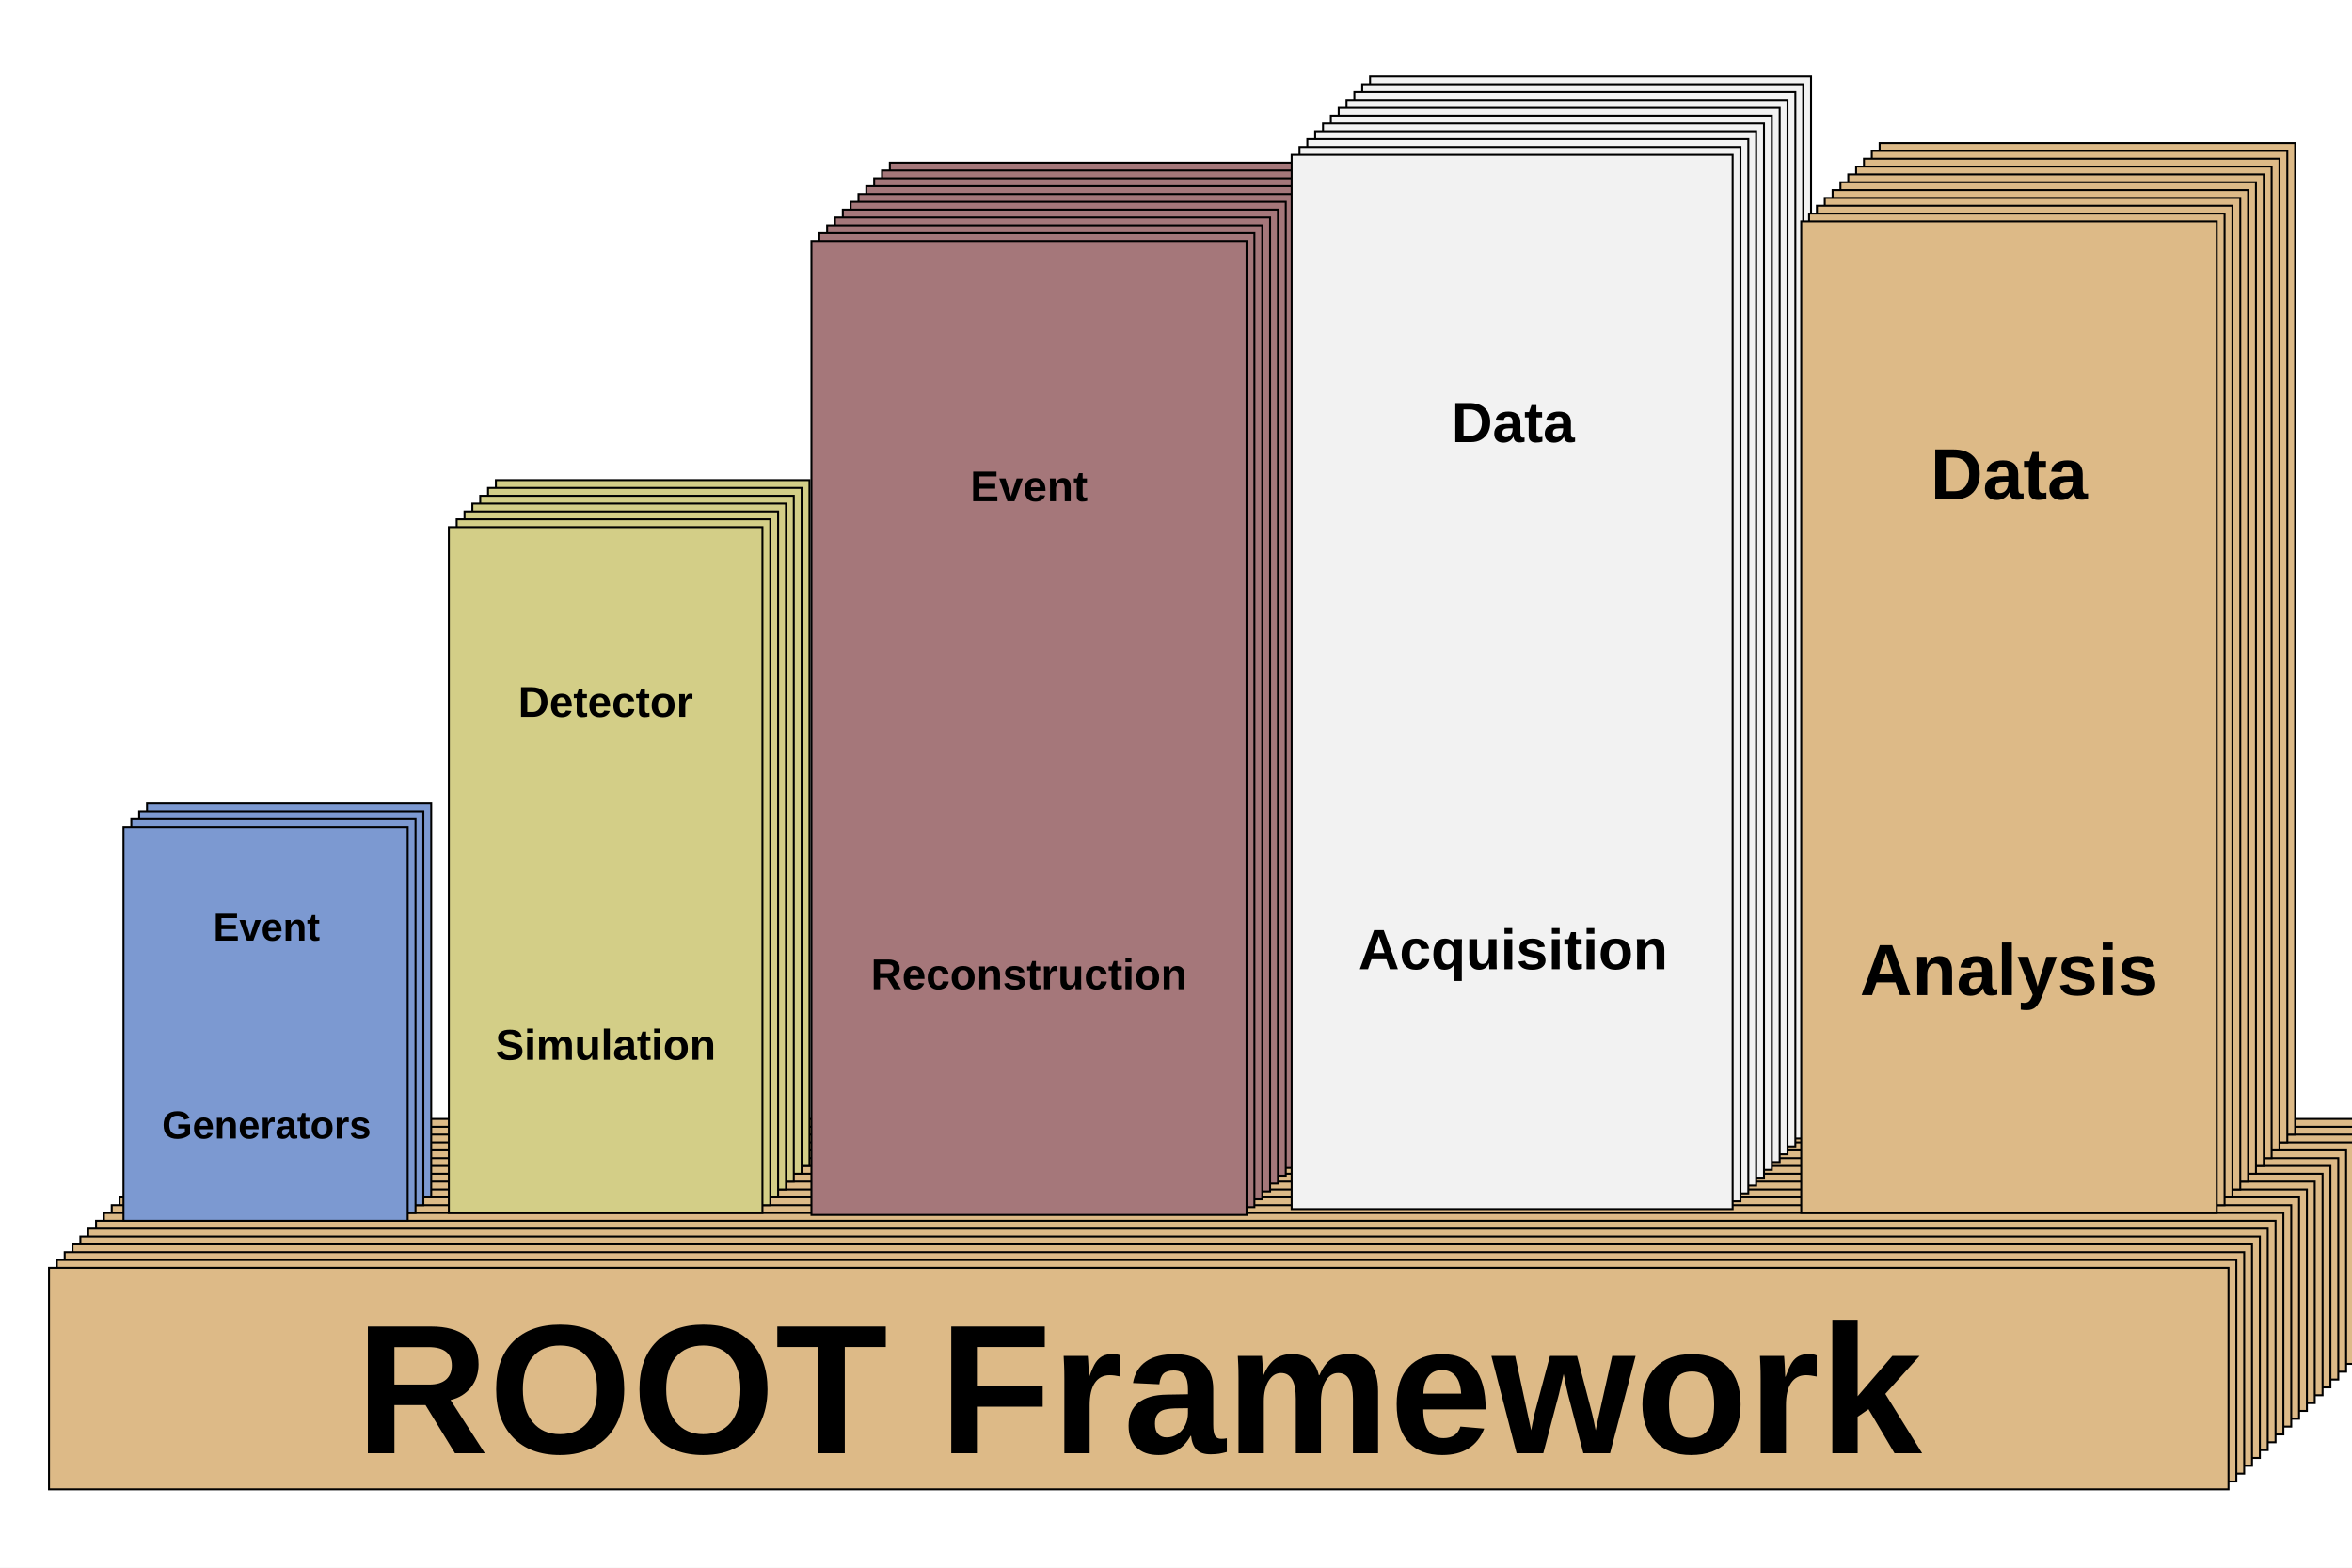
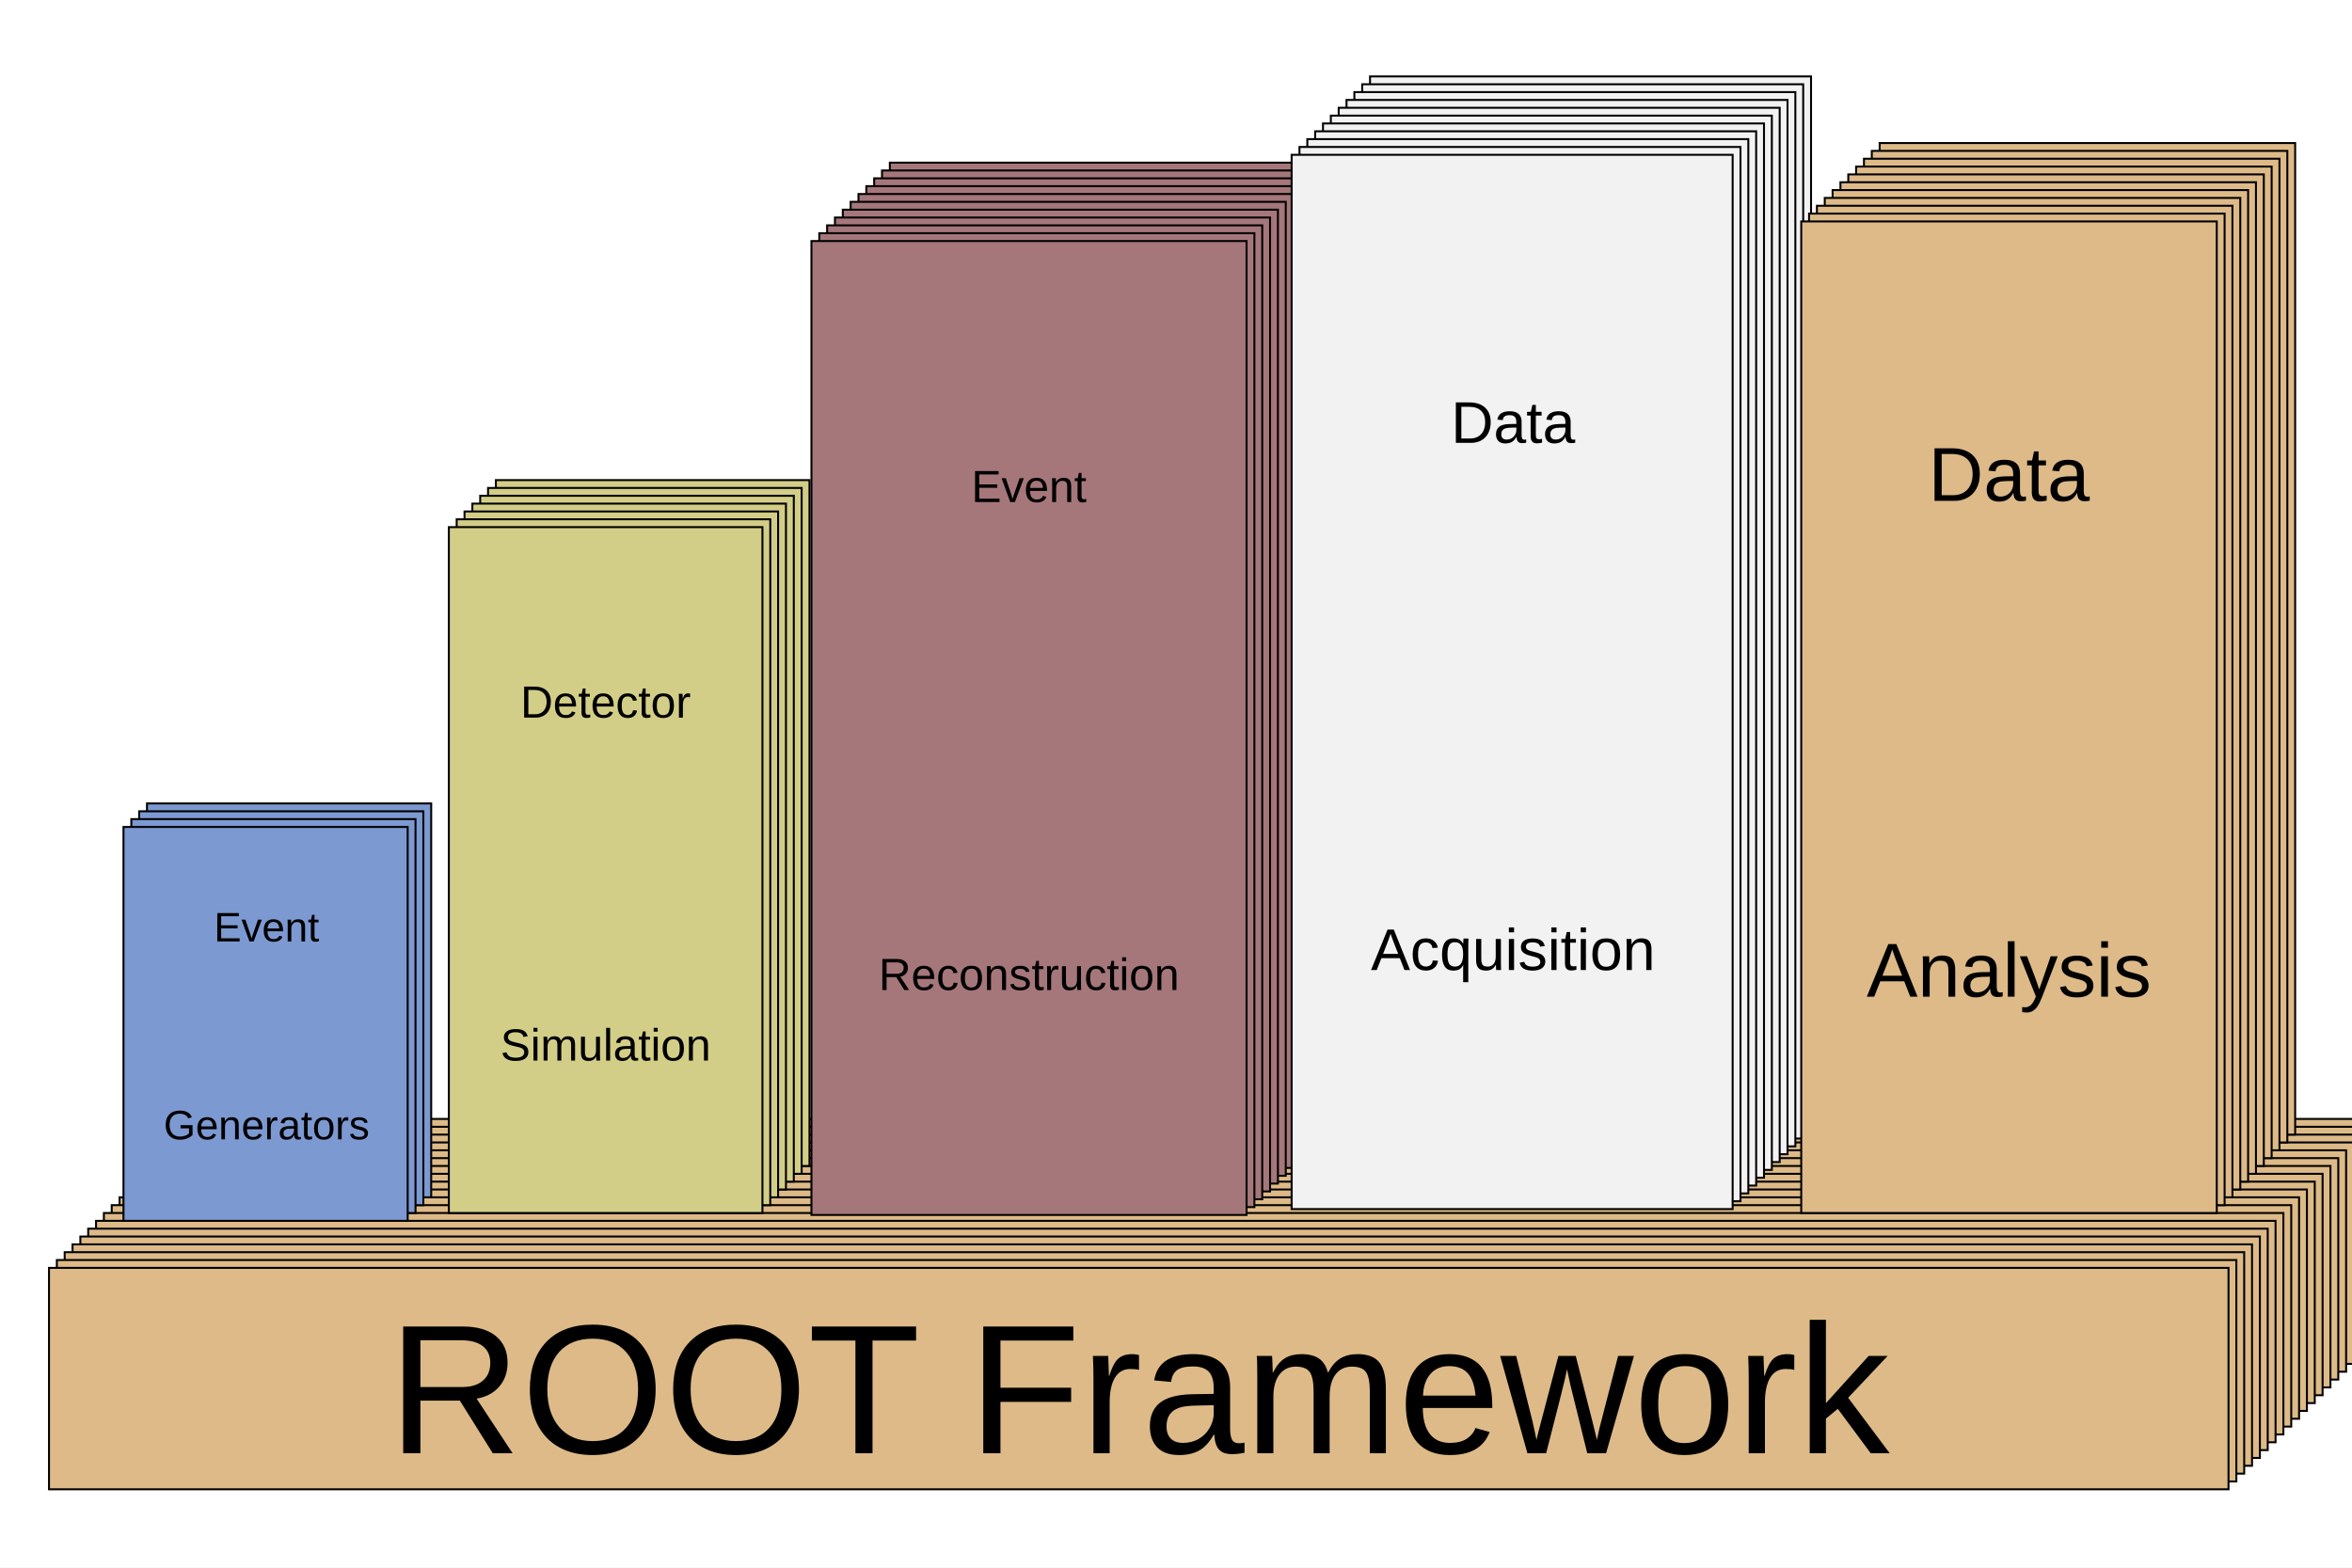
<svg xmlns="http://www.w3.org/2000/svg" viewBox="0 0 1200 800" preserveAspectRatio="none" width="1200" height="800">
  <path d="M0,0H1200V800H0Z" style="fill: #ffffff;" />
  <g>
-     <g transform="translate(25,647)" font-family="Arial" font-size="94" space="preserve" font-weight="bold">
+     <g transform="translate(25,647)" font-family="Arial" font-size="94" space="preserve">
      <path d="M76,-76h1112v113h-1112z" style="fill: #ddba87; stroke: #000000; stroke-width: 1;" />
      <path d="M72,-72h1112v113h-1112z" style="fill: #ddba87; stroke: #000000; stroke-width: 1;" />
      <path d="M68,-68h1112v113h-1112z" style="fill: #ddba87; stroke: #000000; stroke-width: 1;" />
      <path d="M64,-64h1112v113h-1112z" style="fill: #ddba87; stroke: #000000; stroke-width: 1;" />
      <path d="M60,-60h1112v113h-1112z" style="fill: #ddba87; stroke: #000000; stroke-width: 1;" />
      <path d="M56,-56h1112v113h-1112z" style="fill: #ddba87; stroke: #000000; stroke-width: 1;" />
      <path d="M52,-52h1112v113h-1112z" style="fill: #ddba87; stroke: #000000; stroke-width: 1;" />
      <path d="M48,-48h1112v113h-1112z" style="fill: #ddba87; stroke: #000000; stroke-width: 1;" />
      <path d="M44,-44h1112v113h-1112z" style="fill: #ddba87; stroke: #000000; stroke-width: 1;" />
      <path d="M40,-40h1112v113h-1112z" style="fill: #ddba87; stroke: #000000; stroke-width: 1;" />
      <path d="M36,-36h1112v113h-1112z" style="fill: #ddba87; stroke: #000000; stroke-width: 1;" />
      <path d="M32,-32h1112v113h-1112z" style="fill: #ddba87; stroke: #000000; stroke-width: 1;" />
      <path d="M28,-28h1112v113h-1112z" style="fill: #ddba87; stroke: #000000; stroke-width: 1;" />
      <path d="M24,-24h1112v113h-1112z" style="fill: #ddba87; stroke: #000000; stroke-width: 1;" />
      <path d="M20,-20h1112v113h-1112z" style="fill: #ddba87; stroke: #000000; stroke-width: 1;" />
      <path d="M16,-16h1112v113h-1112z" style="fill: #ddba87; stroke: #000000; stroke-width: 1;" />
      <path d="M12,-12h1112v113h-1112z" style="fill: #ddba87; stroke: #000000; stroke-width: 1;" />
      <path d="M8,-8h1112v113h-1112z" style="fill: #ddba87; stroke: #000000; stroke-width: 1;" />
      <path d="M4,-4h1112v113h-1112z" style="fill: #ddba87; stroke: #000000; stroke-width: 1;" />
      <path d="M0,0H1112V113H0Z" style="fill: #ddba87; stroke: #000000; stroke-width: 1;" />
      <text fill="#000000" text-anchor="middle" dy=".4em" transform="translate(556,57)">ROOT Framework</text>
    </g>
-     <g transform="translate(63,422)" font-family="Arial" font-size="20" space="preserve" font-weight="bold" fill="#000000" text-anchor="middle">
+     <g transform="translate(63,422)" font-family="Arial" font-size="21" space="preserve" fill="#000000" text-anchor="middle">
      <path d="M12,-12h145v201h-145z" style="fill: #7c99d1; stroke: #000000; stroke-width: 1;" />
      <path d="M8,-8h145v201h-145z" style="fill: #7c99d1; stroke: #000000; stroke-width: 1;" />
      <path d="M4,-4h145v201h-145z" style="fill: #7c99d1; stroke: #000000; stroke-width: 1;" />
      <path d="M0,0H145V201H0Z" style="fill: #7c99d1; stroke: #000000; stroke-width: 1;" />
      <text dy=".4em" transform="translate(73,50)">Event</text>
      <text dy=".4em" transform="translate(73,151)">Generators</text>
    </g>
-     <g transform="translate(229,269)" font-family="Arial" font-size="22" space="preserve" font-weight="bold" fill="#000000" text-anchor="middle">
+     <g transform="translate(229,269)" font-family="Arial" font-size="23" space="preserve" fill="#000000" text-anchor="middle">
      <path d="M24,-24h160v350h-160z" style="fill: #d3ce87; stroke: #000000; stroke-width: 1;" />
      <path d="M20,-20h160v350h-160z" style="fill: #d3ce87; stroke: #000000; stroke-width: 1;" />
      <path d="M16,-16h160v350h-160z" style="fill: #d3ce87; stroke: #000000; stroke-width: 1;" />
      <path d="M12,-12h160v350h-160z" style="fill: #d3ce87; stroke: #000000; stroke-width: 1;" />
      <path d="M8,-8h160v350h-160z" style="fill: #d3ce87; stroke: #000000; stroke-width: 1;" />
      <path d="M4,-4h160v350h-160z" style="fill: #d3ce87; stroke: #000000; stroke-width: 1;" />
      <path d="M0,0H160V350H0Z" style="fill: #d3ce87; stroke: #000000; stroke-width: 1;" />
      <text dy=".4em" transform="translate(80,88)">Detector</text>
      <text dy=".4em" transform="translate(80,263)">Simulation</text>
    </g>
-     <g transform="translate(414,123)" font-family="Arial" font-size="22" space="preserve" font-weight="bold" fill="#000000" text-anchor="middle">
+     <g transform="translate(414,123)" font-family="Arial" font-size="23" space="preserve" fill="#000000" text-anchor="middle">
      <path d="M40,-40h222v497h-222z" style="fill: #a5777a; stroke: #000000; stroke-width: 1;" />
      <path d="M36,-36h222v497h-222z" style="fill: #a5777a; stroke: #000000; stroke-width: 1;" />
      <path d="M32,-32h222v497h-222z" style="fill: #a5777a; stroke: #000000; stroke-width: 1;" />
      <path d="M28,-28h222v497h-222z" style="fill: #a5777a; stroke: #000000; stroke-width: 1;" />
      <path d="M24,-24h222v497h-222z" style="fill: #a5777a; stroke: #000000; stroke-width: 1;" />
      <path d="M20,-20h222v497h-222z" style="fill: #a5777a; stroke: #000000; stroke-width: 1;" />
      <path d="M16,-16h222v497h-222z" style="fill: #a5777a; stroke: #000000; stroke-width: 1;" />
      <path d="M12,-12h222v497h-222z" style="fill: #a5777a; stroke: #000000; stroke-width: 1;" />
      <path d="M8,-8h222v497h-222z" style="fill: #a5777a; stroke: #000000; stroke-width: 1;" />
      <path d="M4,-4h222v497h-222z" style="fill: #a5777a; stroke: #000000; stroke-width: 1;" />
      <path d="M0,0H222V497H0Z" style="fill: #a5777a; stroke: #000000; stroke-width: 1;" />
      <text dy=".4em" transform="translate(111,124)">Event</text>
      <text dy=".4em" transform="translate(111,373)">Reconstruction</text>
    </g>
-     <g transform="translate(659,79)" font-family="Arial" font-size="29" space="preserve" font-weight="bold" fill="#000000" text-anchor="middle">
+     <g transform="translate(659,79)" font-family="Arial" font-size="30" space="preserve" fill="#000000" text-anchor="middle">
      <path d="M40,-40h225v538h-225z" style="fill: #f2f2f2; stroke: #000000; stroke-width: 1;" />
      <path d="M36,-36h225v538h-225z" style="fill: #f2f2f2; stroke: #000000; stroke-width: 1;" />
      <path d="M32,-32h225v538h-225z" style="fill: #f2f2f2; stroke: #000000; stroke-width: 1;" />
      <path d="M28,-28h225v538h-225z" style="fill: #f2f2f2; stroke: #000000; stroke-width: 1;" />
      <path d="M24,-24h225v538h-225z" style="fill: #f2f2f2; stroke: #000000; stroke-width: 1;" />
      <path d="M20,-20h225v538h-225z" style="fill: #f2f2f2; stroke: #000000; stroke-width: 1;" />
      <path d="M16,-16h225v538h-225z" style="fill: #f2f2f2; stroke: #000000; stroke-width: 1;" />
      <path d="M12,-12h225v538h-225z" style="fill: #f2f2f2; stroke: #000000; stroke-width: 1;" />
      <path d="M8,-8h225v538h-225z" style="fill: #f2f2f2; stroke: #000000; stroke-width: 1;" />
      <path d="M4,-4h225v538h-225z" style="fill: #f2f2f2; stroke: #000000; stroke-width: 1;" />
      <path d="M0,0H225V538H0Z" style="fill: #f2f2f2; stroke: #000000; stroke-width: 1;" />
      <text dy=".4em" transform="translate(113,135)">Data</text>
      <text dy=".4em" transform="translate(113,404)">Acquisition</text>
    </g>
-     <g transform="translate(919,113)" font-family="Arial" font-size="37" space="preserve" font-weight="bold" fill="#000000" text-anchor="middle">
+     <g transform="translate(919,113)" font-family="Arial" font-size="39" space="preserve" fill="#000000" text-anchor="middle">
      <path d="M40,-40h212v506h-212z" style="fill: #ddba87; stroke: #000000; stroke-width: 1;" />
      <path d="M36,-36h212v506h-212z" style="fill: #ddba87; stroke: #000000; stroke-width: 1;" />
      <path d="M32,-32h212v506h-212z" style="fill: #ddba87; stroke: #000000; stroke-width: 1;" />
      <path d="M28,-28h212v506h-212z" style="fill: #ddba87; stroke: #000000; stroke-width: 1;" />
      <path d="M24,-24h212v506h-212z" style="fill: #ddba87; stroke: #000000; stroke-width: 1;" />
      <path d="M20,-20h212v506h-212z" style="fill: #ddba87; stroke: #000000; stroke-width: 1;" />
      <path d="M16,-16h212v506h-212z" style="fill: #ddba87; stroke: #000000; stroke-width: 1;" />
      <path d="M12,-12h212v506h-212z" style="fill: #ddba87; stroke: #000000; stroke-width: 1;" />
      <path d="M8,-8h212v506h-212z" style="fill: #ddba87; stroke: #000000; stroke-width: 1;" />
      <path d="M4,-4h212v506h-212z" style="fill: #ddba87; stroke: #000000; stroke-width: 1;" />
      <path d="M0,0H212V506H0Z" style="fill: #ddba87; stroke: #000000; stroke-width: 1;" />
      <text dy=".4em" transform="translate(106,127)">Data</text>
      <text dy=".4em" transform="translate(106,380)">Analysis</text>
    </g>
  </g>
</svg>
